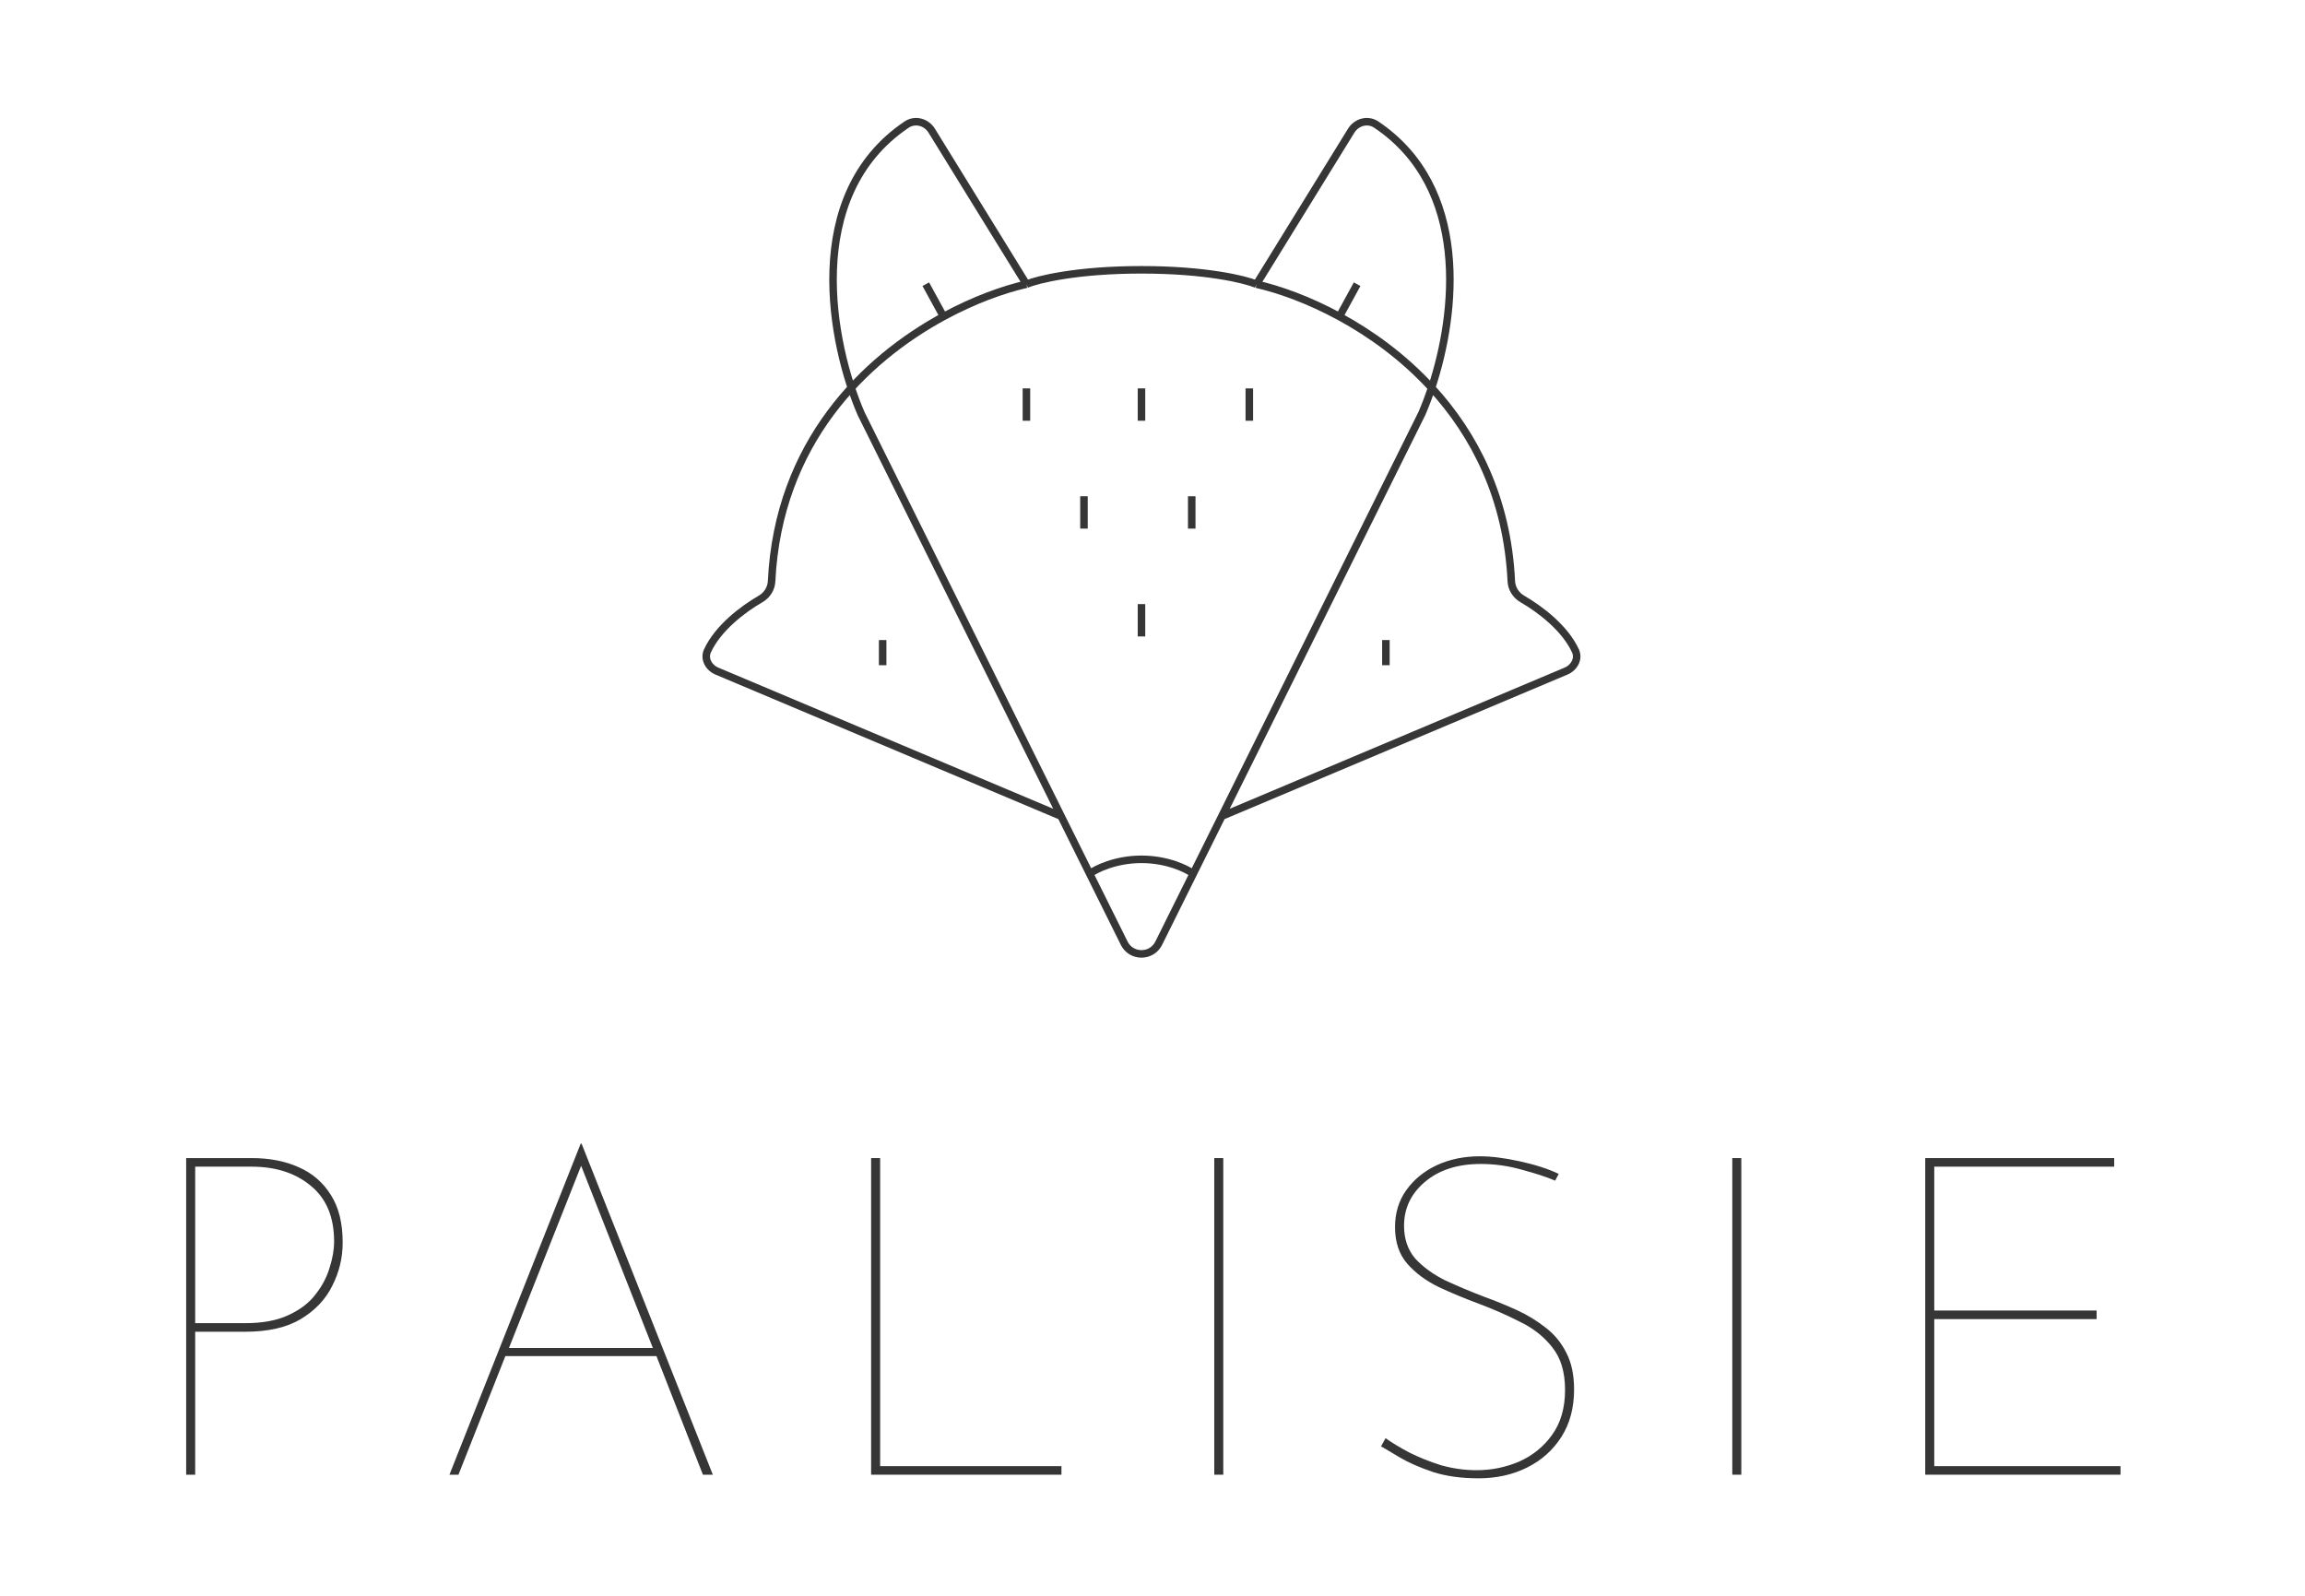
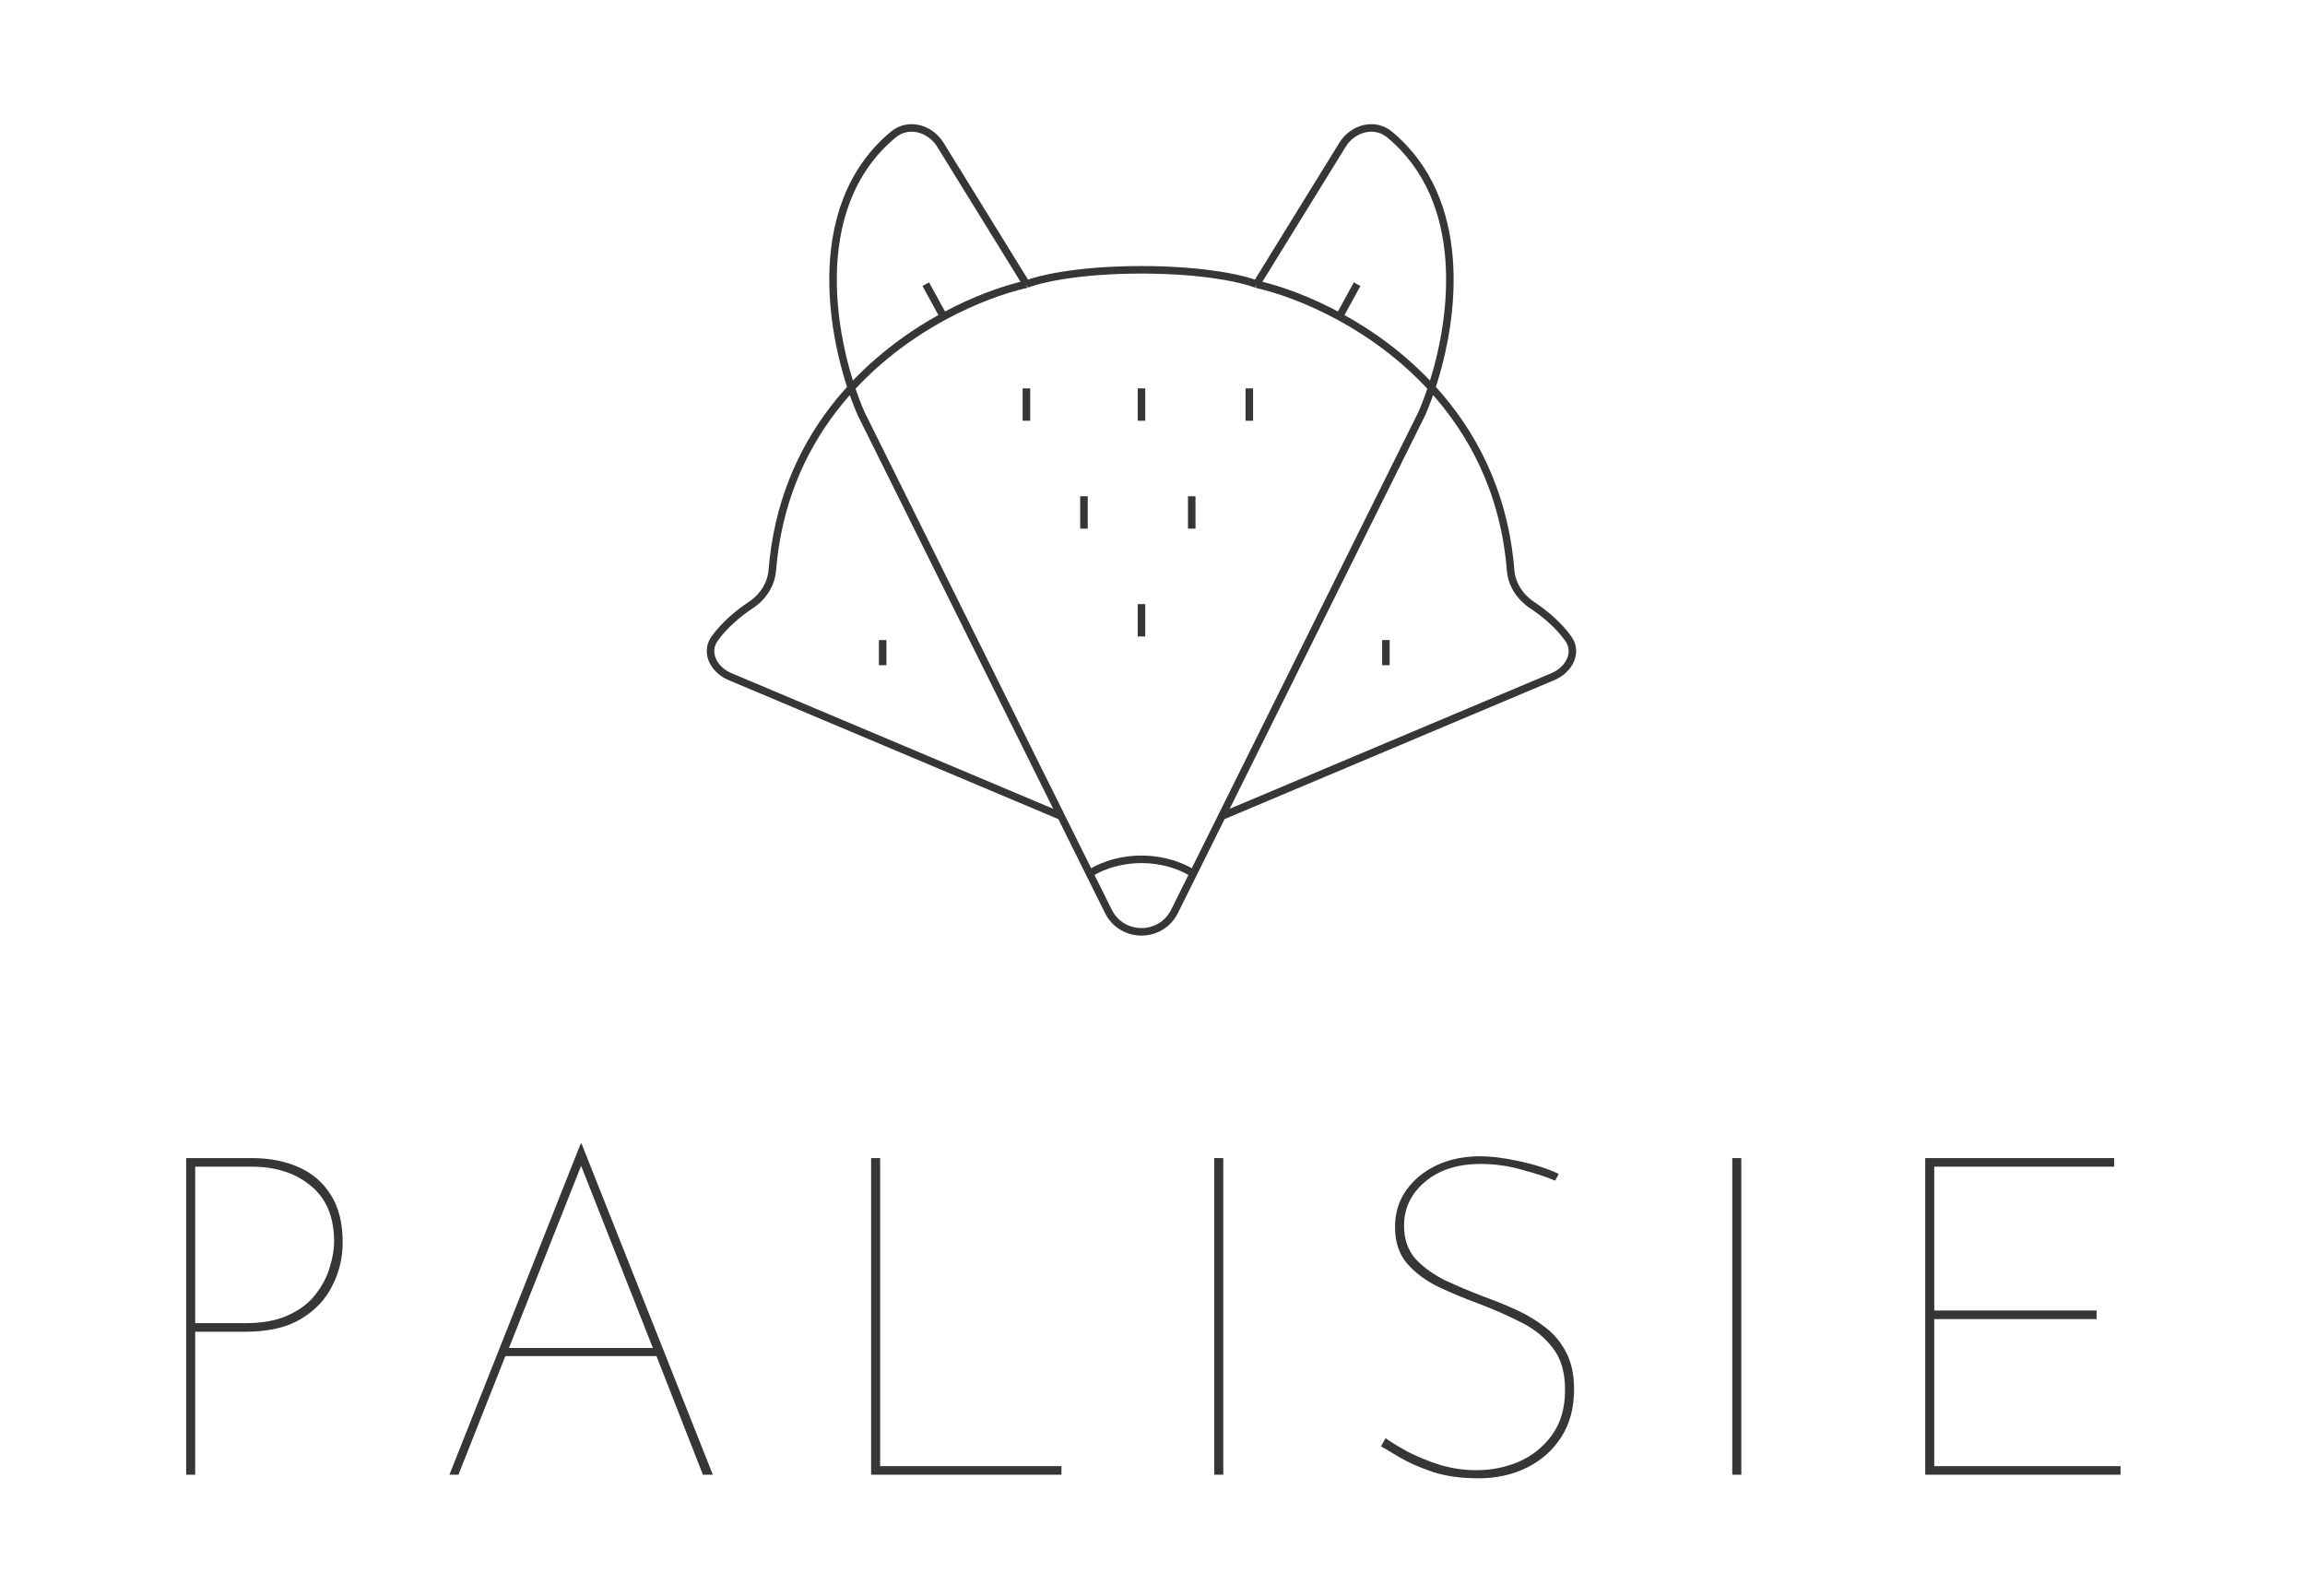
<svg xmlns="http://www.w3.org/2000/svg" width="260" height="180" viewBox="0 0 260 180" fill="none">
  <path d="M28.427 130.629C30.395 130.629 32.141 130.969 33.667 131.647C35.227 132.325 36.448 133.377 37.33 134.801C38.212 136.192 38.653 137.972 38.653 140.143C38.653 141.872 38.263 143.5 37.483 145.026C36.737 146.553 35.55 147.808 33.922 148.791C32.328 149.741 30.242 150.216 27.664 150.216H22.017V166.342H21V130.629H28.427ZM27.664 149.249C29.631 149.249 31.259 148.944 32.548 148.333C33.871 147.723 34.888 146.943 35.601 145.993C36.347 145.043 36.872 144.043 37.178 142.992C37.517 141.94 37.686 140.957 37.686 140.041C37.686 137.294 36.822 135.208 35.092 133.784C33.362 132.325 31.124 131.596 28.377 131.596H22.017V149.249H27.664Z" fill="#363636" />
  <path d="M50.696 166.342L65.5 129.001H65.602L80.406 166.342H79.287L74.047 152.963H57.004L51.713 166.342H50.696ZM57.411 152.047H73.64L65.551 131.494L57.411 152.047Z" fill="#363636" />
  <path d="M98.261 130.629H99.279V165.376H119.73V166.342H98.261V130.629Z" fill="#363636" />
  <path d="M136.967 130.629H137.984V166.342H136.967V130.629Z" fill="#363636" />
  <path d="M175.417 133.173C174.468 132.766 173.23 132.359 171.703 131.952C170.177 131.511 168.617 131.291 167.023 131.291C164.412 131.291 162.309 131.969 160.715 133.326C159.155 134.648 158.375 136.293 158.375 138.26C158.375 139.753 158.799 140.991 159.646 141.974C160.528 142.924 161.648 143.738 163.004 144.416C164.395 145.06 165.887 145.688 167.481 146.298C168.702 146.739 169.906 147.231 171.093 147.774C172.28 148.316 173.365 148.978 174.349 149.758C175.332 150.504 176.112 151.453 176.689 152.607C177.266 153.726 177.554 155.099 177.554 156.727C177.554 158.796 177.079 160.577 176.129 162.069C175.18 163.561 173.891 164.714 172.263 165.528C170.635 166.342 168.804 166.749 166.769 166.749C164.836 166.749 163.123 166.512 161.631 166.037C160.138 165.528 158.9 164.986 157.917 164.409C156.933 163.833 156.221 163.409 155.78 163.137L156.289 162.222C157.001 162.73 157.9 163.273 158.985 163.849C160.07 164.392 161.257 164.867 162.546 165.274C163.869 165.647 165.209 165.834 166.565 165.834C168.227 165.834 169.821 165.511 171.347 164.867C172.873 164.189 174.111 163.188 175.061 161.865C176.045 160.509 176.536 158.813 176.536 156.778C176.536 154.777 176.062 153.183 175.112 151.996C174.162 150.775 172.941 149.809 171.449 149.096C169.991 148.35 168.448 147.672 166.82 147.061C165.259 146.485 163.75 145.857 162.292 145.179C160.834 144.467 159.646 143.585 158.731 142.534C157.815 141.482 157.357 140.109 157.357 138.413C157.357 136.819 157.781 135.428 158.629 134.241C159.477 133.054 160.613 132.122 162.038 131.443C163.496 130.765 165.124 130.426 166.921 130.426C168.21 130.426 169.702 130.612 171.398 130.986C173.128 131.359 174.603 131.833 175.824 132.41L175.417 133.173Z" fill="#363636" />
  <path d="M195.399 130.629H196.417V166.342H195.399V130.629Z" fill="#363636" />
  <path d="M217.163 130.629H238.479V131.596H218.181V147.824H236.495V148.791H218.181V165.376H239.191V166.342H217.163V130.629Z" fill="#363636" />
-   <path d="M115.78 32.056L105.095 14.739C104.492 13.762 103.218 13.414 102.265 14.055C90.389 22.047 93.772 38.904 97.129 46.653L119.69 92.063M115.78 32.056C113.185 32.649 109.872 33.832 106.424 35.705M115.78 32.056C117.084 31.516 121.503 30.434 128.755 30.434C136.006 30.434 140.426 31.516 141.729 32.056M119.69 92.063L80.872 75.701C79.944 75.31 79.382 74.315 79.806 73.402C81 70.837 83.757 68.739 85.793 67.559C86.512 67.142 86.995 66.396 87.035 65.566C87.788 49.907 97.554 40.523 106.424 35.705M119.69 92.063L122.913 98.55M122.913 98.55L126.808 106.39C127.607 107.999 129.902 107.999 130.702 106.39L134.596 98.55M122.913 98.55C123.644 98.01 125.836 96.929 128.755 96.929C131.674 96.929 133.865 98.01 134.596 98.55M106.424 35.705L104.428 32.056M161.484 43.743C161.13 44.809 160.755 45.788 160.38 46.653L137.819 92.063M161.484 43.743C164.303 35.251 165.795 21.154 155.243 14.055C154.29 13.413 153.017 13.762 152.414 14.739L141.729 32.056M161.484 43.743C158.293 40.267 154.618 37.624 151.085 35.705M161.484 43.743C166.305 48.993 170.021 56.144 170.474 65.566C170.514 66.396 170.997 67.142 171.716 67.559C173.752 68.739 176.51 70.837 177.703 73.402C178.128 74.315 177.565 75.31 176.638 75.701L137.819 92.063M141.729 32.056C144.324 32.649 147.637 33.832 151.085 35.705M137.819 92.063L134.596 98.55M151.085 35.705L153.082 32.056" stroke="#363636" stroke-width="0.849" />
-   <path d="M99.563 72.196V75.034" stroke="#363636" stroke-width="0.849" />
-   <path d="M156.327 72.196V75.034" stroke="#363636" stroke-width="0.849" />
+   <path d="M115.78 32.056L106.08 16.336C104.923 14.461 102.46 13.77 100.764 15.177C90.691 23.534 93.921 39.25 97.129 46.653L119.69 92.063M115.78 32.056C113.185 32.649 109.872 33.832 106.424 35.705M115.78 32.056C117.083 31.516 121.503 30.434 128.754 30.434C136.006 30.434 140.425 31.516 141.729 32.056M119.69 92.063L82.324 76.314C80.545 75.564 79.486 73.619 80.603 72.045C81.704 70.494 83.293 69.176 84.735 68.217C86.062 67.334 86.987 65.909 87.115 64.32C88.311 49.407 97.792 40.394 106.424 35.705M119.69 92.063L122.913 98.55M122.913 98.55L125.02 102.792C126.553 105.878 130.956 105.878 132.489 102.792L134.596 98.55M122.913 98.55C123.644 98.01 125.835 96.929 128.754 96.929C131.674 96.929 133.865 98.01 134.596 98.55M106.424 35.705L104.427 32.056M161.483 43.743C161.129 44.809 160.754 45.788 160.379 46.653L137.819 92.063M161.483 43.743C164.161 35.678 165.641 22.556 156.743 15.176C155.047 13.769 152.585 14.461 151.428 16.336L141.729 32.056M161.483 43.743C158.292 40.267 154.618 37.624 151.085 35.705M161.483 43.743C166.09 48.76 169.688 55.512 170.394 64.323C170.521 65.911 171.447 67.334 172.774 68.217C174.216 69.176 175.804 70.494 176.905 72.045C178.023 73.619 176.964 75.564 175.184 76.314L137.819 92.063M141.729 32.056C144.324 32.649 147.637 33.832 151.085 35.705M137.819 92.063L134.596 98.55M151.085 35.705L153.081 32.056" stroke="#363636" stroke-width="0.849" />
+   <path d="M99.562 72.196V75.035" stroke="#363636" stroke-width="0.849" />
+   <path d="M156.326 72.196V75.035" stroke="#363636" stroke-width="0.849" />
  <path d="M115.779 43.81V47.459" stroke="#363636" stroke-width="0.849" />
  <path d="M128.757 43.81V47.459" stroke="#363636" stroke-width="0.849" />
  <path d="M122.269 55.977V59.626" stroke="#363636" stroke-width="0.849" />
  <path d="M140.921 43.81V47.459" stroke="#363636" stroke-width="0.849" />
  <path d="M134.426 55.977V59.626" stroke="#363636" stroke-width="0.849" />
  <path d="M128.757 68.141V71.79" stroke="#363636" stroke-width="0.849" />
</svg>
